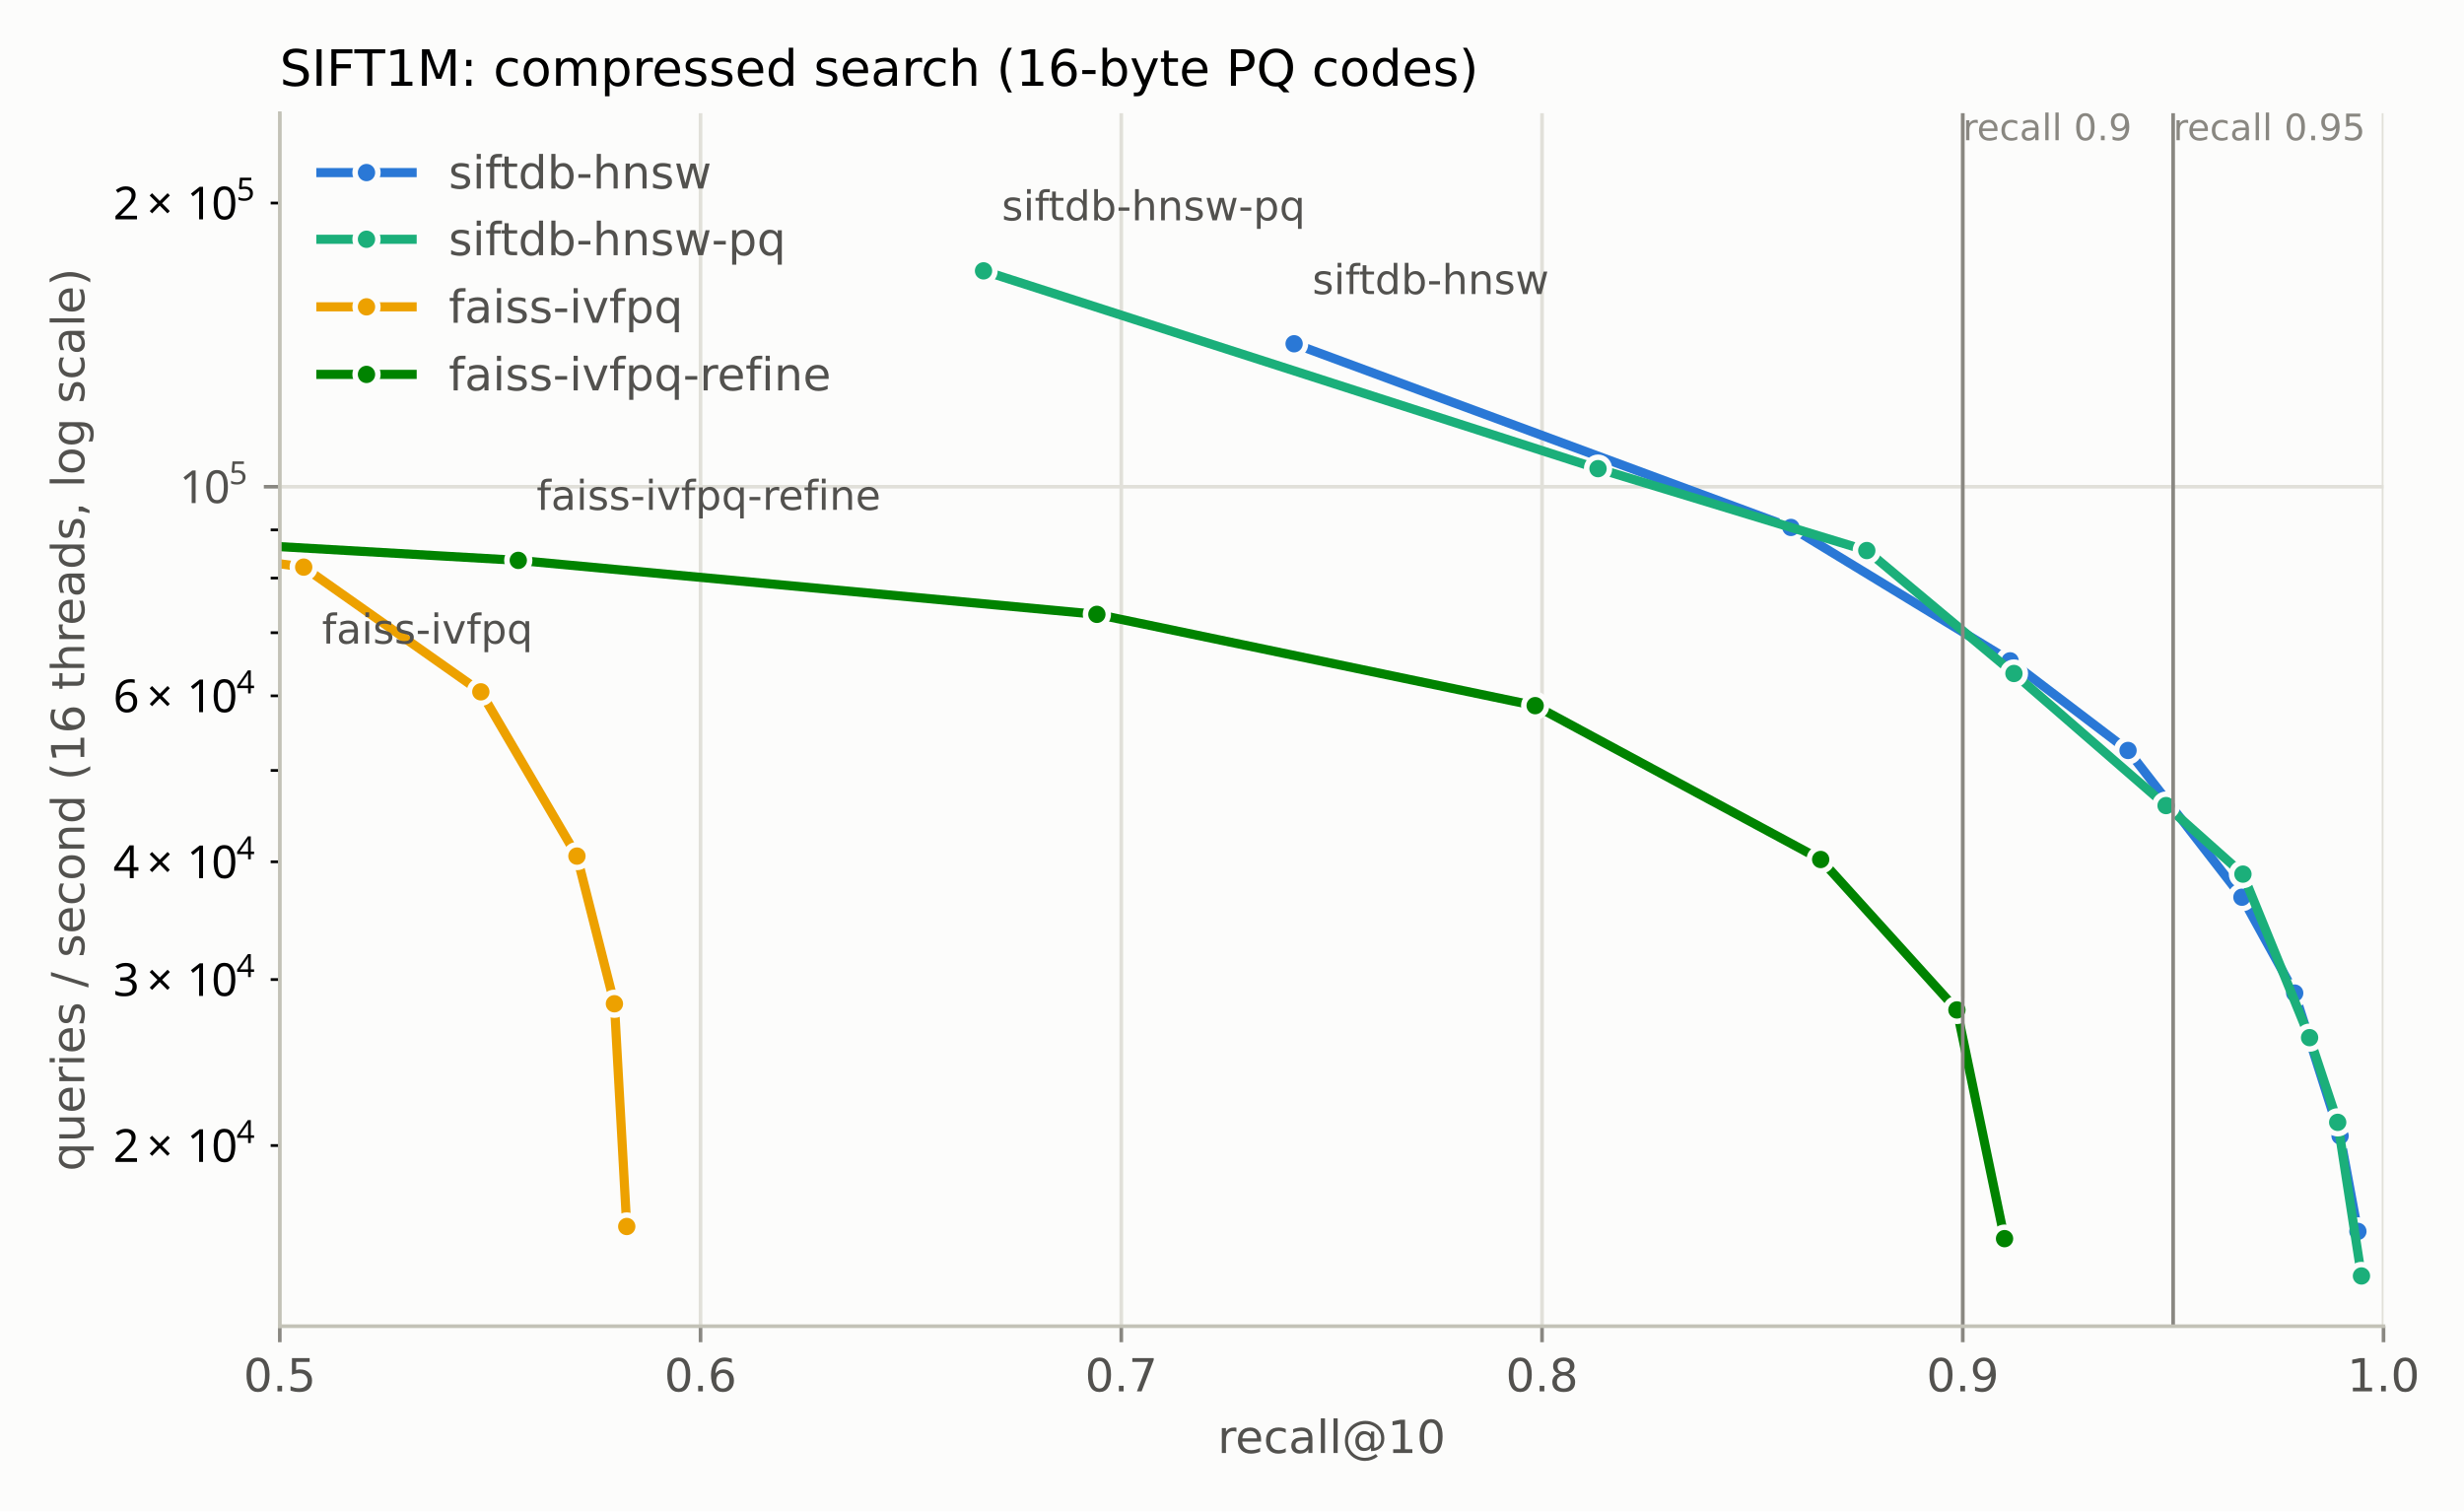
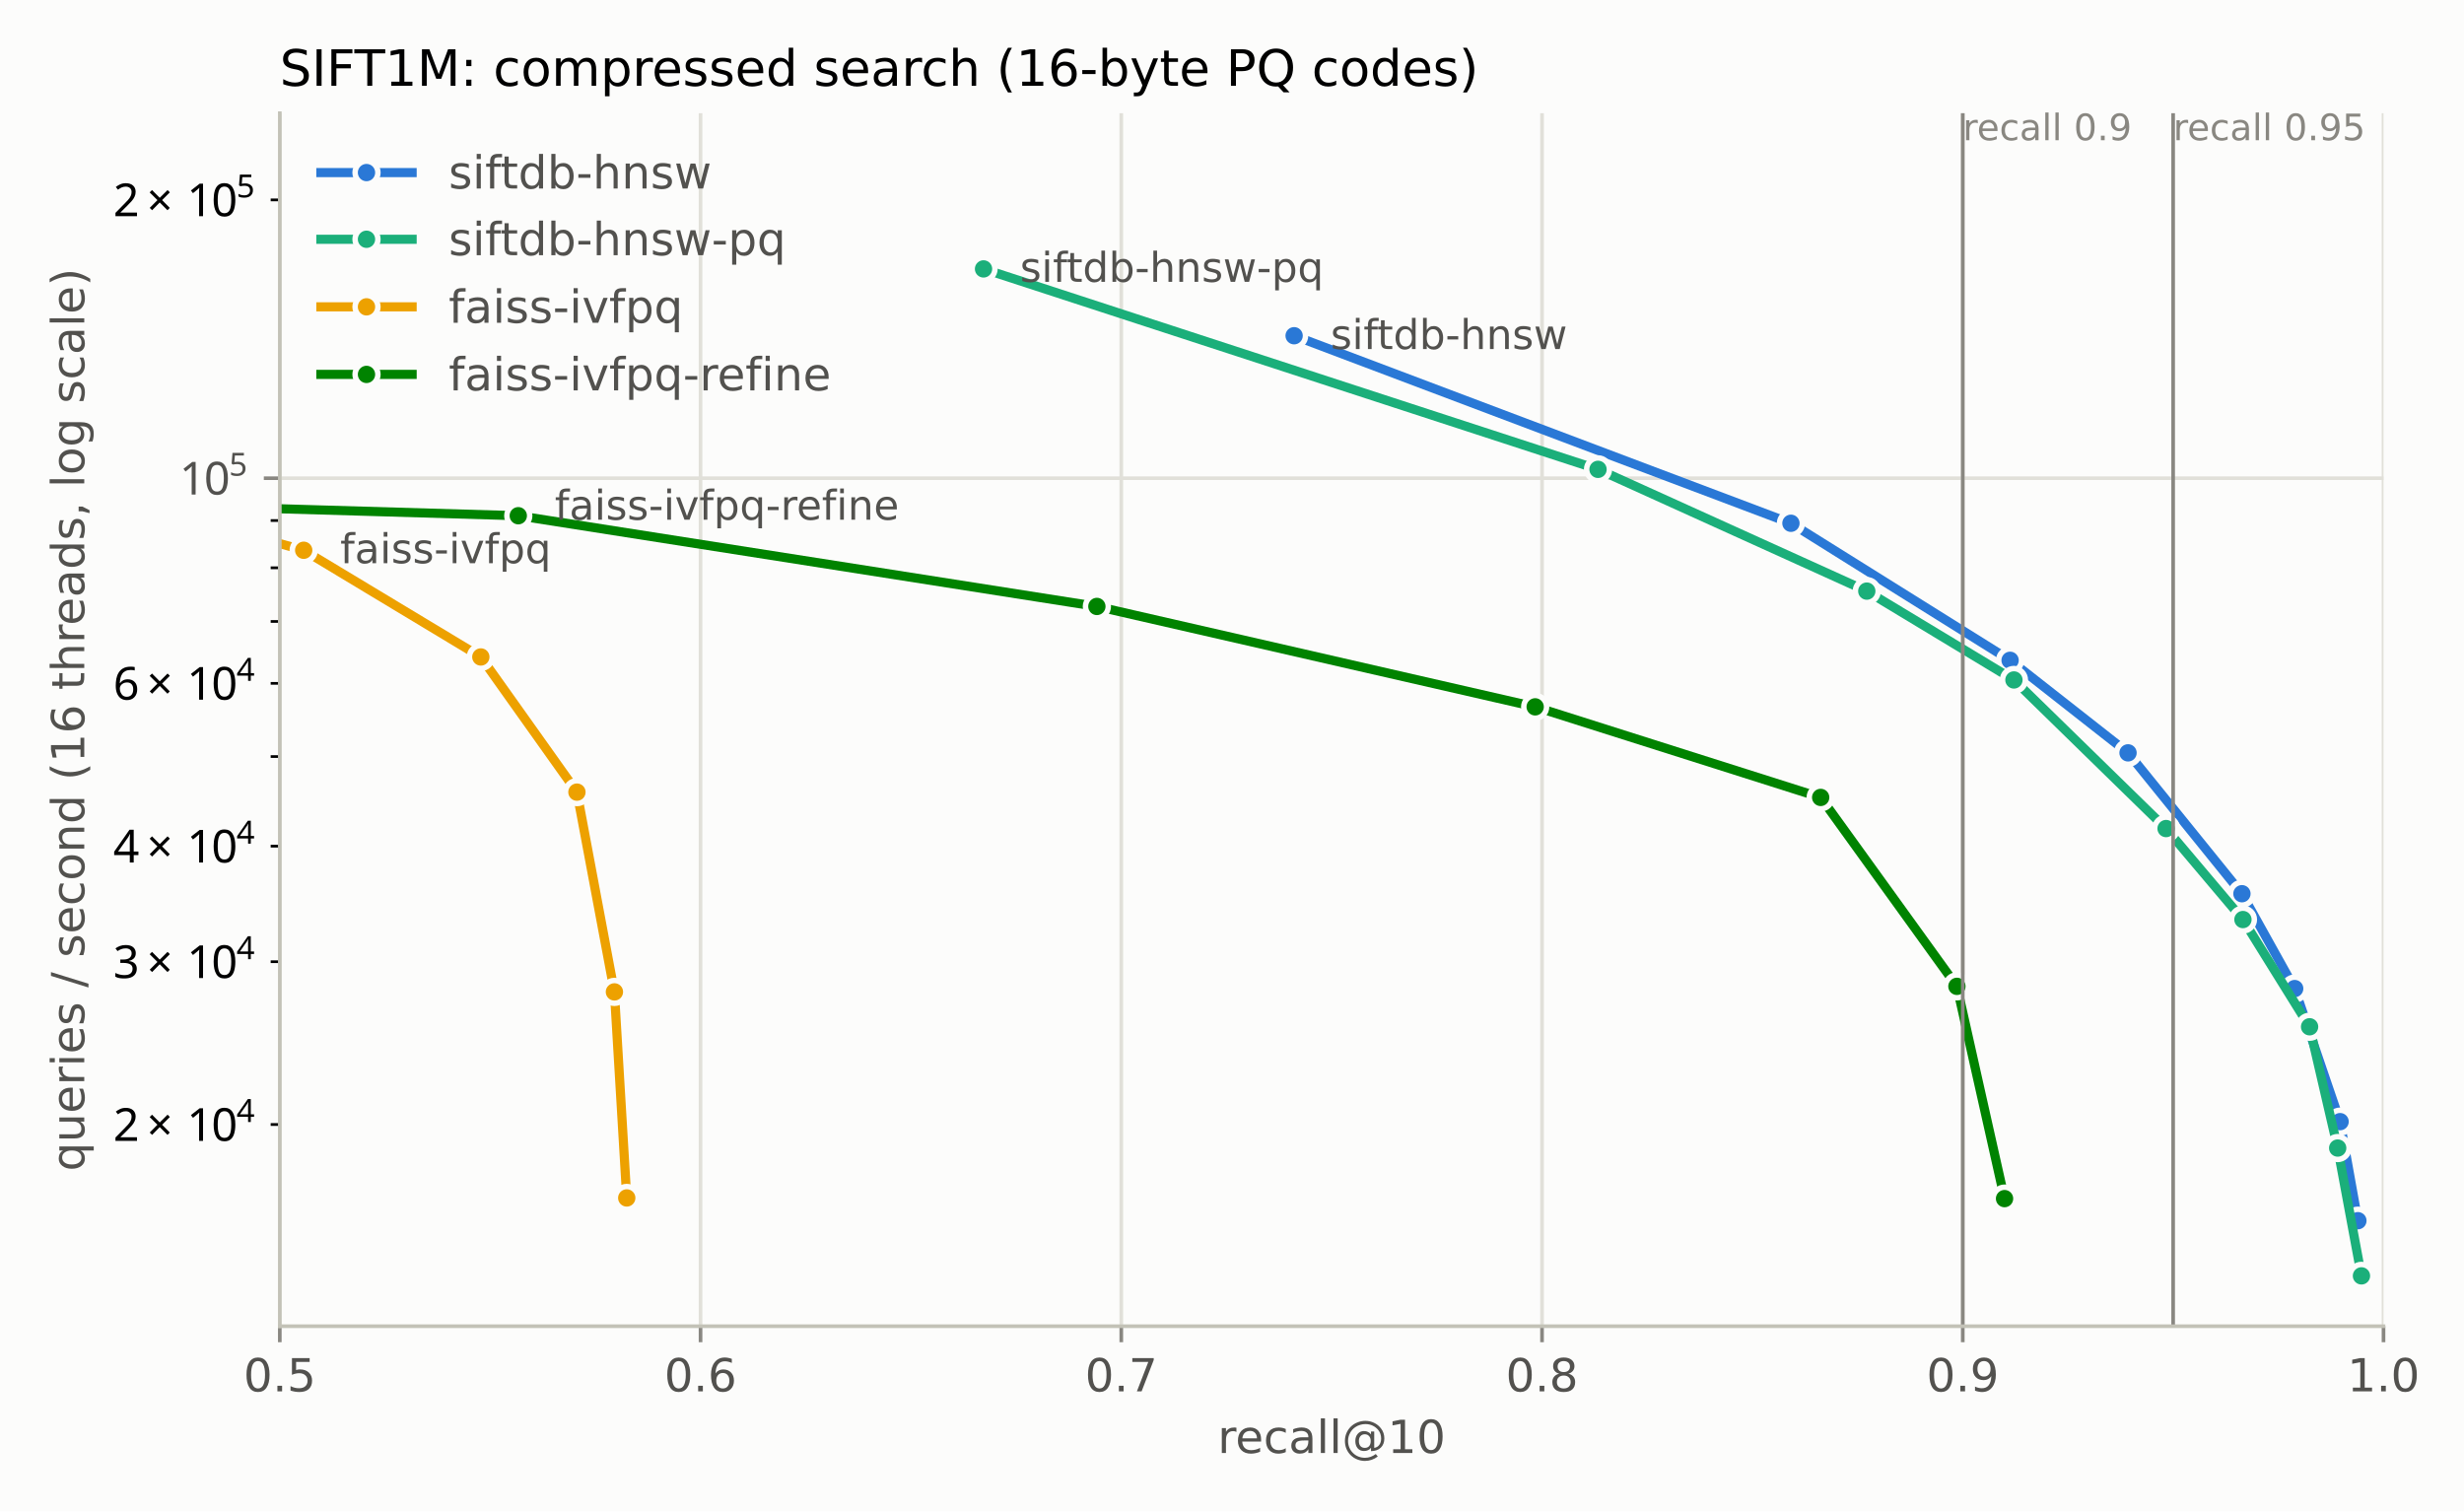
<svg xmlns="http://www.w3.org/2000/svg" xmlns:xlink="http://www.w3.org/1999/xlink" width="540pt" height="331.2pt" viewBox="0 0 540 331.2" version="1.1">
  <defs>
    <style type="text/css">*{stroke-linejoin: round; stroke-linecap: butt}</style>
  </defs>
  <g id="figure_1">
    <g id="patch_1">
      <path d="M 0 331.2  L 540 331.2  L 540 0  L 0 0  z " style="fill: #fcfcfb" />
    </g>
    <g id="axes_1">
      <g id="patch_2">
        <path d="M 61.32 290.63  L 522.36 290.63  L 522.36 24.808  L 61.32 24.808  z " style="fill: #fcfcfb" />
      </g>
      <g id="matplotlib.axis_1">
        <g id="xtick_1">
          <g id="line2d_1">
            <path d="M 61.32 290.63  L 61.32 24.808  " clip-path="url(#pceffd3f700)" style="fill: none; stroke: #e1e0d9; stroke-width: 0.8; stroke-linecap: square" />
          </g>
          <g id="line2d_2">
            <defs>
              <path id="m669d03143e" d="M 0 0  L 0 3.5  " style="stroke: #898781; stroke-width: 0.8" />
            </defs>
            <g>
              <use xlink:href="#m669d03143e" x="61.32" y="290.63" style="fill: #898781; stroke: #898781; stroke-width: 0.8" />
            </g>
          </g>
          <g id="text_1">
            <text style="font-size: 10px; font-family: 'Segoe UI', 'DejaVu Sans', 'Bitstream Vera Sans', 'Computer Modern Sans Serif', 'Lucida Grande', 'Verdana', 'Geneva', 'Lucid', 'Arial', 'Helvetica', 'Avant Garde', sans-serif; text-anchor: middle; fill: #52514e" x="61.32" y="304.911" transform="rotate(-0 61.32027 304.9107)">0.5</text>
          </g>
        </g>
        <g id="xtick_2">
          <g id="line2d_3">
            <path d="M 153.528 290.63  L 153.528 24.808  " clip-path="url(#pceffd3f700)" style="fill: none; stroke: #e1e0d9; stroke-width: 0.8; stroke-linecap: square" />
          </g>
          <g id="line2d_4">
            <g>
              <use xlink:href="#m669d03143e" x="153.528" y="290.63" style="fill: #898781; stroke: #898781; stroke-width: 0.8" />
            </g>
          </g>
          <g id="text_2">
            <text style="font-size: 10px; font-family: 'Segoe UI', 'DejaVu Sans', 'Bitstream Vera Sans', 'Computer Modern Sans Serif', 'Lucida Grande', 'Verdana', 'Geneva', 'Lucid', 'Arial', 'Helvetica', 'Avant Garde', sans-serif; text-anchor: middle; fill: #52514e" x="153.528" y="304.911" transform="rotate(-0 153.5282 304.9107)">0.6</text>
          </g>
        </g>
        <g id="xtick_3">
          <g id="line2d_5">
            <path d="M 245.736 290.63  L 245.736 24.808  " clip-path="url(#pceffd3f700)" style="fill: none; stroke: #e1e0d9; stroke-width: 0.8; stroke-linecap: square" />
          </g>
          <g id="line2d_6">
            <g>
              <use xlink:href="#m669d03143e" x="245.736" y="290.63" style="fill: #898781; stroke: #898781; stroke-width: 0.8" />
            </g>
          </g>
          <g id="text_3">
            <text style="font-size: 10px; font-family: 'Segoe UI', 'DejaVu Sans', 'Bitstream Vera Sans', 'Computer Modern Sans Serif', 'Lucida Grande', 'Verdana', 'Geneva', 'Lucid', 'Arial', 'Helvetica', 'Avant Garde', sans-serif; text-anchor: middle; fill: #52514e" x="245.736" y="304.911" transform="rotate(-0 245.7362 304.9107)">0.7</text>
          </g>
        </g>
        <g id="xtick_4">
          <g id="line2d_7">
            <path d="M 337.944 290.63  L 337.944 24.808  " clip-path="url(#pceffd3f700)" style="fill: none; stroke: #e1e0d9; stroke-width: 0.8; stroke-linecap: square" />
          </g>
          <g id="line2d_8">
            <g>
              <use xlink:href="#m669d03143e" x="337.944" y="290.63" style="fill: #898781; stroke: #898781; stroke-width: 0.8" />
            </g>
          </g>
          <g id="text_4">
            <text style="font-size: 10px; font-family: 'Segoe UI', 'DejaVu Sans', 'Bitstream Vera Sans', 'Computer Modern Sans Serif', 'Lucida Grande', 'Verdana', 'Geneva', 'Lucid', 'Arial', 'Helvetica', 'Avant Garde', sans-serif; text-anchor: middle; fill: #52514e" x="337.944" y="304.911" transform="rotate(-0 337.9441 304.9107)">0.8</text>
          </g>
        </g>
        <g id="xtick_5">
          <g id="line2d_9">
            <path d="M 430.152 290.63  L 430.152 24.808  " clip-path="url(#pceffd3f700)" style="fill: none; stroke: #e1e0d9; stroke-width: 0.8; stroke-linecap: square" />
          </g>
          <g id="line2d_10">
            <g>
              <use xlink:href="#m669d03143e" x="430.152" y="290.63" style="fill: #898781; stroke: #898781; stroke-width: 0.8" />
            </g>
          </g>
          <g id="text_5">
            <text style="font-size: 10px; font-family: 'Segoe UI', 'DejaVu Sans', 'Bitstream Vera Sans', 'Computer Modern Sans Serif', 'Lucida Grande', 'Verdana', 'Geneva', 'Lucid', 'Arial', 'Helvetica', 'Avant Garde', sans-serif; text-anchor: middle; fill: #52514e" x="430.152" y="304.911" transform="rotate(-0 430.1521 304.9107)">0.9</text>
          </g>
        </g>
        <g id="xtick_6">
          <g id="line2d_11">
            <path d="M 522.36 290.63  L 522.36 24.808  " clip-path="url(#pceffd3f700)" style="fill: none; stroke: #e1e0d9; stroke-width: 0.8; stroke-linecap: square" />
          </g>
          <g id="line2d_12">
            <g>
              <use xlink:href="#m669d03143e" x="522.36" y="290.63" style="fill: #898781; stroke: #898781; stroke-width: 0.8" />
            </g>
          </g>
          <g id="text_6">
            <text style="font-size: 10px; font-family: 'Segoe UI', 'DejaVu Sans', 'Bitstream Vera Sans', 'Computer Modern Sans Serif', 'Lucida Grande', 'Verdana', 'Geneva', 'Lucid', 'Arial', 'Helvetica', 'Avant Garde', sans-serif; text-anchor: middle; fill: #52514e" x="522.36" y="304.911" transform="rotate(-0 522.36 304.9107)">1.0</text>
          </g>
        </g>
        <g id="text_7">
          <text style="font-size: 10px; font-family: 'Segoe UI', 'DejaVu Sans', 'Bitstream Vera Sans', 'Computer Modern Sans Serif', 'Lucida Grande', 'Verdana', 'Geneva', 'Lucid', 'Arial', 'Helvetica', 'Avant Garde', sans-serif; text-anchor: middle; fill: #52514e" x="291.84" y="318.418" transform="rotate(-0 291.8401 318.4184)">recall@10</text>
        </g>
      </g>
      <g id="matplotlib.axis_2">
        <g id="ytick_1">
          <g id="line2d_13">
-             <path d="M 61.32 106.668  L 522.36 106.668  " clip-path="url(#pceffd3f700)" style="fill: none; stroke: #e1e0d9; stroke-width: 0.8; stroke-linecap: square" />
+             <path d="M 61.32 104.799  L 522.36 104.799  " clip-path="url(#pceffd3f700)" style="fill: none; stroke: #e1e0d9; stroke-width: 0.8; stroke-linecap: square" />
          </g>
          <g id="line2d_14">
            <defs>
              <path id="mc027bce82f" d="M 0 0  L -3.5 0  " style="stroke: #898781; stroke-width: 0.8" />
            </defs>
            <g>
-               <use xlink:href="#mc027bce82f" x="61.32" y="106.668" style="fill: #898781; stroke: #898781; stroke-width: 0.8" />
+               <use xlink:href="#mc027bce82f" x="61.32" y="104.799" style="fill: #898781; stroke: #898781; stroke-width: 0.8" />
            </g>
          </g>
          <g id="text_8">
-             <g style="fill: #52514e" transform="translate(39.32027 111.2177)">
+             <g style="fill: #52514e" transform="translate(39.32027 109.3487)">
              <text>
                <tspan x="0" y="-0.97" style="font-size: 10px; font-family: 'Segoe UI'; fill: #52514e">1</tspan>
                <tspan x="5.391" y="-0.97" style="font-size: 10px; font-family: 'Segoe UI'; fill: #52514e">0</tspan>
                <tspan x="10.877" y="-5.1" style="font-size: 7px; font-family: 'Segoe UI'; fill: #52514e">5</tspan>
              </text>
            </g>
          </g>
        </g>
        <g id="ytick_2">
          <g id="line2d_15">
            <defs>
              <path id="mbd341796da" d="M 0 0  L -2 0  " style="stroke: #000000; stroke-width: 0.6" />
            </defs>
            <g>
-               <use xlink:href="#mbd341796da" x="61.32" y="251.036" style="stroke: #000000; stroke-width: 0.6" />
+               <use xlink:href="#mbd341796da" x="61.32" y="246.43" style="stroke: #000000; stroke-width: 0.6" />
            </g>
          </g>
          <g id="text_9">
-             <g transform="translate(24.82027 255.5855)">
+             <g transform="translate(24.82027 250.98)">
              <text>
                <tspan x="0" y="-0.97" style="font-size: 10px; font-family: 'Segoe UI'">2</tspan>
                <tspan x="7.339" y="-0.97" style="font-size: 10px; font-family: 'Segoe UI'">×</tspan>
                <tspan x="16.128" y="-0.97" style="font-size: 10px; font-family: 'Segoe UI'">1</tspan>
                <tspan x="21.519" y="-0.97" style="font-size: 10px; font-family: 'Segoe UI'">0</tspan>
                <tspan x="27.005" y="-5.1" style="font-size: 7px; font-family: 'Segoe UI'">4</tspan>
              </text>
            </g>
          </g>
        </g>
        <g id="ytick_3">
          <g id="line2d_16">
            <g>
-               <use xlink:href="#mbd341796da" x="61.32" y="214.665" style="stroke: #000000; stroke-width: 0.6" />
+               <use xlink:href="#mbd341796da" x="61.32" y="210.749" style="stroke: #000000; stroke-width: 0.6" />
            </g>
          </g>
          <g id="text_10">
-             <g transform="translate(24.82027 219.215)">
+             <g transform="translate(24.82027 215.2989)">
              <text>
                <tspan x="0" y="-0.97" style="font-size: 10px; font-family: 'Segoe UI'">3</tspan>
                <tspan x="7.339" y="-0.97" style="font-size: 10px; font-family: 'Segoe UI'">×</tspan>
                <tspan x="16.128" y="-0.97" style="font-size: 10px; font-family: 'Segoe UI'">1</tspan>
                <tspan x="21.519" y="-0.97" style="font-size: 10px; font-family: 'Segoe UI'">0</tspan>
                <tspan x="27.005" y="-5.1" style="font-size: 7px; font-family: 'Segoe UI'">4</tspan>
              </text>
            </g>
          </g>
        </g>
        <g id="ytick_4">
          <g id="line2d_17">
            <g>
-               <use xlink:href="#mbd341796da" x="61.32" y="188.86" style="stroke: #000000; stroke-width: 0.6" />
+               <use xlink:href="#mbd341796da" x="61.32" y="185.433" style="stroke: #000000; stroke-width: 0.6" />
            </g>
          </g>
          <g id="text_11">
-             <g transform="translate(24.82027 193.4097)">
+             <g transform="translate(24.82027 189.9828)">
              <text>
                <tspan x="0" y="-0.97" style="font-size: 10px; font-family: 'Segoe UI'">4</tspan>
                <tspan x="7.339" y="-0.97" style="font-size: 10px; font-family: 'Segoe UI'">×</tspan>
                <tspan x="16.128" y="-0.97" style="font-size: 10px; font-family: 'Segoe UI'">1</tspan>
                <tspan x="21.519" y="-0.97" style="font-size: 10px; font-family: 'Segoe UI'">0</tspan>
                <tspan x="27.005" y="-5.1" style="font-size: 7px; font-family: 'Segoe UI'">4</tspan>
              </text>
            </g>
          </g>
        </g>
        <g id="ytick_5">
          <g id="line2d_18">
            <g>
-               <use xlink:href="#mbd341796da" x="61.32" y="168.844" style="stroke: #000000; stroke-width: 0.6" />
+               <use xlink:href="#mbd341796da" x="61.32" y="165.796" style="stroke: #000000; stroke-width: 0.6" />
            </g>
          </g>
        </g>
        <g id="ytick_6">
          <g id="line2d_19">
            <g>
-               <use xlink:href="#mbd341796da" x="61.32" y="152.489" style="stroke: #000000; stroke-width: 0.6" />
+               <use xlink:href="#mbd341796da" x="61.32" y="149.752" style="stroke: #000000; stroke-width: 0.6" />
            </g>
          </g>
          <g id="text_12">
-             <g transform="translate(24.82027 157.0392)">
+             <g transform="translate(24.82027 154.3016)">
              <text>
                <tspan x="0" y="-0.97" style="font-size: 10px; font-family: 'Segoe UI'">6</tspan>
                <tspan x="7.339" y="-0.97" style="font-size: 10px; font-family: 'Segoe UI'">×</tspan>
                <tspan x="16.128" y="-0.97" style="font-size: 10px; font-family: 'Segoe UI'">1</tspan>
                <tspan x="21.519" y="-0.97" style="font-size: 10px; font-family: 'Segoe UI'">0</tspan>
                <tspan x="27.005" y="-5.1" style="font-size: 7px; font-family: 'Segoe UI'">4</tspan>
              </text>
            </g>
          </g>
        </g>
        <g id="ytick_7">
          <g id="line2d_20">
            <g>
-               <use xlink:href="#mbd341796da" x="61.32" y="138.662" style="stroke: #000000; stroke-width: 0.6" />
+               <use xlink:href="#mbd341796da" x="61.32" y="136.186" style="stroke: #000000; stroke-width: 0.6" />
            </g>
          </g>
        </g>
        <g id="ytick_8">
          <g id="line2d_21">
            <g>
-               <use xlink:href="#mbd341796da" x="61.32" y="126.684" style="stroke: #000000; stroke-width: 0.6" />
+               <use xlink:href="#mbd341796da" x="61.32" y="124.435" style="stroke: #000000; stroke-width: 0.6" />
            </g>
          </g>
        </g>
        <g id="ytick_9">
          <g id="line2d_22">
            <g>
-               <use xlink:href="#mbd341796da" x="61.32" y="116.119" style="stroke: #000000; stroke-width: 0.6" />
+               <use xlink:href="#mbd341796da" x="61.32" y="114.071" style="stroke: #000000; stroke-width: 0.6" />
            </g>
          </g>
        </g>
        <g id="ytick_10">
          <g id="line2d_23">
            <g>
-               <use xlink:href="#mbd341796da" x="61.32" y="44.492" style="stroke: #000000; stroke-width: 0.6" />
+               <use xlink:href="#mbd341796da" x="61.32" y="43.801" style="stroke: #000000; stroke-width: 0.6" />
            </g>
          </g>
          <g id="text_13">
-             <g transform="translate(24.82027 49.04186)">
+             <g transform="translate(24.82027 48.35146)">
              <text>
                <tspan x="0" y="-0.97" style="font-size: 10px; font-family: 'Segoe UI'">2</tspan>
                <tspan x="7.339" y="-0.97" style="font-size: 10px; font-family: 'Segoe UI'">×</tspan>
                <tspan x="16.128" y="-0.97" style="font-size: 10px; font-family: 'Segoe UI'">1</tspan>
                <tspan x="21.519" y="-0.97" style="font-size: 10px; font-family: 'Segoe UI'">0</tspan>
                <tspan x="27.005" y="-5.1" style="font-size: 7px; font-family: 'Segoe UI'">5</tspan>
              </text>
            </g>
          </g>
        </g>
        <g id="text_14">
          <text style="font-size: 10px; font-family: 'Segoe UI', 'DejaVu Sans', 'Bitstream Vera Sans', 'Computer Modern Sans Serif', 'Lucida Grande', 'Verdana', 'Geneva', 'Lucid', 'Arial', 'Helvetica', 'Avant Garde', sans-serif; text-anchor: middle; fill: #52514e" x="18.467" y="157.719" transform="rotate(-90 18.46715 157.7194)">queries / second (16 threads, log scale)</text>
        </g>
      </g>
      <g id="line2d_24">
-         <path d="M 283.615 75.333  L 392.494 115.585  L 440.525 144.819  L 466.371 164.459  L 491.332 196.622  L 502.895 217.626  L 512.844 248.92  L 516.745 269.849  " clip-path="url(#pceffd3f700)" style="fill: none; stroke: #2a78d6; stroke-width: 2; stroke-linecap: square" />
+         <path d="M 283.615 73.574  L 392.494 114.67  L 440.525 144.701  L 466.371 164.983  L 491.332 195.851  L 502.895 216.638  L 512.844 245.801  L 516.745 267.509  " clip-path="url(#pceffd3f700)" style="fill: none; stroke: #2a78d6; stroke-width: 2; stroke-linecap: square" />
        <defs>
          <path id="md389fbe863" d="M 0 2.5  C 0.663 2.5 1.299 2.237 1.768 1.768  C 2.237 1.299 2.5 0.663 2.5 0  C 2.5 -0.663 2.237 -1.299 1.768 -1.768  C 1.299 -2.237 0.663 -2.5 0 -2.5  C -0.663 -2.5 -1.299 -2.237 -1.768 -1.768  C -2.237 -1.299 -2.5 -0.663 -2.5 0  C -2.5 0.663 -2.237 1.299 -1.768 1.768  C -1.299 2.237 -0.663 2.5 0 2.5  z " style="stroke: #fcfcfb; stroke-width: 1.2" />
        </defs>
        <g clip-path="url(#pceffd3f700)">
-           <use xlink:href="#md389fbe863" x="283.615" y="75.333" style="fill: #2a78d6; stroke: #fcfcfb; stroke-width: 1.2" />
-           <use xlink:href="#md389fbe863" x="392.494" y="115.585" style="fill: #2a78d6; stroke: #fcfcfb; stroke-width: 1.2" />
-           <use xlink:href="#md389fbe863" x="440.525" y="144.819" style="fill: #2a78d6; stroke: #fcfcfb; stroke-width: 1.2" />
-           <use xlink:href="#md389fbe863" x="466.371" y="164.459" style="fill: #2a78d6; stroke: #fcfcfb; stroke-width: 1.2" />
-           <use xlink:href="#md389fbe863" x="491.332" y="196.622" style="fill: #2a78d6; stroke: #fcfcfb; stroke-width: 1.2" />
-           <use xlink:href="#md389fbe863" x="502.895" y="217.626" style="fill: #2a78d6; stroke: #fcfcfb; stroke-width: 1.2" />
-           <use xlink:href="#md389fbe863" x="512.844" y="248.92" style="fill: #2a78d6; stroke: #fcfcfb; stroke-width: 1.2" />
-           <use xlink:href="#md389fbe863" x="516.745" y="269.849" style="fill: #2a78d6; stroke: #fcfcfb; stroke-width: 1.2" />
+           <use xlink:href="#md389fbe863" x="283.615" y="73.574" style="fill: #2a78d6; stroke: #fcfcfb; stroke-width: 1.2" />
+           <use xlink:href="#md389fbe863" x="392.494" y="114.67" style="fill: #2a78d6; stroke: #fcfcfb; stroke-width: 1.2" />
+           <use xlink:href="#md389fbe863" x="440.525" y="144.701" style="fill: #2a78d6; stroke: #fcfcfb; stroke-width: 1.2" />
+           <use xlink:href="#md389fbe863" x="466.371" y="164.983" style="fill: #2a78d6; stroke: #fcfcfb; stroke-width: 1.2" />
+           <use xlink:href="#md389fbe863" x="491.332" y="195.851" style="fill: #2a78d6; stroke: #fcfcfb; stroke-width: 1.2" />
+           <use xlink:href="#md389fbe863" x="502.895" y="216.638" style="fill: #2a78d6; stroke: #fcfcfb; stroke-width: 1.2" />
+           <use xlink:href="#md389fbe863" x="512.844" y="245.801" style="fill: #2a78d6; stroke: #fcfcfb; stroke-width: 1.2" />
+           <use xlink:href="#md389fbe863" x="516.745" y="267.509" style="fill: #2a78d6; stroke: #fcfcfb; stroke-width: 1.2" />
        </g>
      </g>
      <g id="line2d_25">
-         <path d="M 215.547 59.356  L 350.217 102.7  L 409.119 120.648  L 441.365 147.591  L 474.707 176.537  L 491.553 191.556  L 506.159 227.391  L 512.319 245.953  L 517.528 279.617  " clip-path="url(#pceffd3f700)" style="fill: none; stroke: #1baf7a; stroke-width: 2; stroke-linecap: square" />
+         <path d="M 215.547 58.93  L 350.217 102.855  L 409.119 129.538  L 441.365 149.008  L 474.707 181.572  L 491.553 201.514  L 506.159 225.01  L 512.319 251.587  L 517.528 279.597  " clip-path="url(#pceffd3f700)" style="fill: none; stroke: #1baf7a; stroke-width: 2; stroke-linecap: square" />
        <defs>
          <path id="mcf16c47125" d="M 0 2.5  C 0.663 2.5 1.299 2.237 1.768 1.768  C 2.237 1.299 2.5 0.663 2.5 0  C 2.5 -0.663 2.237 -1.299 1.768 -1.768  C 1.299 -2.237 0.663 -2.5 0 -2.5  C -0.663 -2.5 -1.299 -2.237 -1.768 -1.768  C -2.237 -1.299 -2.5 -0.663 -2.5 0  C -2.5 0.663 -2.237 1.299 -1.768 1.768  C -1.299 2.237 -0.663 2.5 0 2.5  z " style="stroke: #fcfcfb; stroke-width: 1.2" />
        </defs>
        <g clip-path="url(#pceffd3f700)">
-           <use xlink:href="#mcf16c47125" x="215.547" y="59.356" style="fill: #1baf7a; stroke: #fcfcfb; stroke-width: 1.2" />
-           <use xlink:href="#mcf16c47125" x="350.217" y="102.7" style="fill: #1baf7a; stroke: #fcfcfb; stroke-width: 1.2" />
-           <use xlink:href="#mcf16c47125" x="409.119" y="120.648" style="fill: #1baf7a; stroke: #fcfcfb; stroke-width: 1.2" />
-           <use xlink:href="#mcf16c47125" x="441.365" y="147.591" style="fill: #1baf7a; stroke: #fcfcfb; stroke-width: 1.2" />
-           <use xlink:href="#mcf16c47125" x="474.707" y="176.537" style="fill: #1baf7a; stroke: #fcfcfb; stroke-width: 1.2" />
-           <use xlink:href="#mcf16c47125" x="491.553" y="191.556" style="fill: #1baf7a; stroke: #fcfcfb; stroke-width: 1.2" />
-           <use xlink:href="#mcf16c47125" x="506.159" y="227.391" style="fill: #1baf7a; stroke: #fcfcfb; stroke-width: 1.2" />
-           <use xlink:href="#mcf16c47125" x="512.319" y="245.953" style="fill: #1baf7a; stroke: #fcfcfb; stroke-width: 1.2" />
-           <use xlink:href="#mcf16c47125" x="517.528" y="279.617" style="fill: #1baf7a; stroke: #fcfcfb; stroke-width: 1.2" />
+           <use xlink:href="#mcf16c47125" x="215.547" y="58.93" style="fill: #1baf7a; stroke: #fcfcfb; stroke-width: 1.2" />
+           <use xlink:href="#mcf16c47125" x="350.217" y="102.855" style="fill: #1baf7a; stroke: #fcfcfb; stroke-width: 1.2" />
+           <use xlink:href="#mcf16c47125" x="409.119" y="129.538" style="fill: #1baf7a; stroke: #fcfcfb; stroke-width: 1.2" />
+           <use xlink:href="#mcf16c47125" x="441.365" y="149.008" style="fill: #1baf7a; stroke: #fcfcfb; stroke-width: 1.2" />
+           <use xlink:href="#mcf16c47125" x="474.707" y="181.572" style="fill: #1baf7a; stroke: #fcfcfb; stroke-width: 1.2" />
+           <use xlink:href="#mcf16c47125" x="491.553" y="201.514" style="fill: #1baf7a; stroke: #fcfcfb; stroke-width: 1.2" />
+           <use xlink:href="#mcf16c47125" x="506.159" y="225.01" style="fill: #1baf7a; stroke: #fcfcfb; stroke-width: 1.2" />
+           <use xlink:href="#mcf16c47125" x="512.319" y="251.587" style="fill: #1baf7a; stroke: #fcfcfb; stroke-width: 1.2" />
+           <use xlink:href="#mcf16c47125" x="517.528" y="279.597" style="fill: #1baf7a; stroke: #fcfcfb; stroke-width: 1.2" />
        </g>
      </g>
      <g id="line2d_26">
-         <path d="M -1 114.821  L 3.377 115.476  L 66.558 124.28  L 105.377 151.61  L 126.438 187.604  L 134.653 219.967  L 137.355 268.778  " clip-path="url(#pceffd3f700)" style="fill: none; stroke: #eda100; stroke-width: 2; stroke-linecap: square" />
+         <path d="M -1 102.762  L 3.377 102.969  L 66.558 120.586  L 105.377 143.969  L 126.438 173.589  L 134.653 217.366  L 137.355 262.521  " clip-path="url(#pceffd3f700)" style="fill: none; stroke: #eda100; stroke-width: 2; stroke-linecap: square" />
        <defs>
          <path id="m3e76f2ad2d" d="M 0 2.5  C 0.663 2.5 1.299 2.237 1.768 1.768  C 2.237 1.299 2.5 0.663 2.5 0  C 2.5 -0.663 2.237 -1.299 1.768 -1.768  C 1.299 -2.237 0.663 -2.5 0 -2.5  C -0.663 -2.5 -1.299 -2.237 -1.768 -1.768  C -2.237 -1.299 -2.5 -0.663 -2.5 0  C -2.5 0.663 -2.237 1.299 -1.768 1.768  C -1.299 2.237 -0.663 2.5 0 2.5  z " style="stroke: #fcfcfb; stroke-width: 1.2" />
        </defs>
        <g clip-path="url(#pceffd3f700)">
-           <use xlink:href="#m3e76f2ad2d" x="-1" y="114.821" style="fill: #eda100; stroke: #fcfcfb; stroke-width: 1.2" />
-           <use xlink:href="#m3e76f2ad2d" x="3.377" y="115.476" style="fill: #eda100; stroke: #fcfcfb; stroke-width: 1.2" />
-           <use xlink:href="#m3e76f2ad2d" x="66.558" y="124.28" style="fill: #eda100; stroke: #fcfcfb; stroke-width: 1.2" />
-           <use xlink:href="#m3e76f2ad2d" x="105.377" y="151.61" style="fill: #eda100; stroke: #fcfcfb; stroke-width: 1.2" />
-           <use xlink:href="#m3e76f2ad2d" x="126.438" y="187.604" style="fill: #eda100; stroke: #fcfcfb; stroke-width: 1.2" />
-           <use xlink:href="#m3e76f2ad2d" x="134.653" y="219.967" style="fill: #eda100; stroke: #fcfcfb; stroke-width: 1.2" />
-           <use xlink:href="#m3e76f2ad2d" x="137.355" y="268.778" style="fill: #eda100; stroke: #fcfcfb; stroke-width: 1.2" />
+           <use xlink:href="#m3e76f2ad2d" x="-1" y="102.762" style="fill: #eda100; stroke: #fcfcfb; stroke-width: 1.2" />
+           <use xlink:href="#m3e76f2ad2d" x="3.377" y="102.969" style="fill: #eda100; stroke: #fcfcfb; stroke-width: 1.2" />
+           <use xlink:href="#m3e76f2ad2d" x="66.558" y="120.586" style="fill: #eda100; stroke: #fcfcfb; stroke-width: 1.2" />
+           <use xlink:href="#m3e76f2ad2d" x="105.377" y="143.969" style="fill: #eda100; stroke: #fcfcfb; stroke-width: 1.2" />
+           <use xlink:href="#m3e76f2ad2d" x="126.438" y="173.589" style="fill: #eda100; stroke: #fcfcfb; stroke-width: 1.2" />
+           <use xlink:href="#m3e76f2ad2d" x="134.653" y="217.366" style="fill: #eda100; stroke: #fcfcfb; stroke-width: 1.2" />
+           <use xlink:href="#m3e76f2ad2d" x="137.355" y="262.521" style="fill: #eda100; stroke: #fcfcfb; stroke-width: 1.2" />
        </g>
      </g>
      <g id="line2d_27">
-         <path d="M -1 116.206  L 113.584 122.803  L 240.388 134.632  L 336.441 154.638  L 399.013 188.353  L 428.87 221.32  L 439.308 271.441  " clip-path="url(#pceffd3f700)" style="fill: none; stroke: #008300; stroke-width: 2; stroke-linecap: square" />
+         <path d="M -1 109.674  L 113.584 113.017  L 240.388 132.898  L 336.441 154.9  L 399.013 174.75  L 428.87 216.151  L 439.308 262.667  " clip-path="url(#pceffd3f700)" style="fill: none; stroke: #008300; stroke-width: 2; stroke-linecap: square" />
        <defs>
          <path id="ma76c986357" d="M 0 2.5  C 0.663 2.5 1.299 2.237 1.768 1.768  C 2.237 1.299 2.5 0.663 2.5 0  C 2.5 -0.663 2.237 -1.299 1.768 -1.768  C 1.299 -2.237 0.663 -2.5 0 -2.5  C -0.663 -2.5 -1.299 -2.237 -1.768 -1.768  C -2.237 -1.299 -2.5 -0.663 -2.5 0  C -2.5 0.663 -2.237 1.299 -1.768 1.768  C -1.299 2.237 -0.663 2.5 0 2.5  z " style="stroke: #fcfcfb; stroke-width: 1.2" />
        </defs>
        <g clip-path="url(#pceffd3f700)">
-           <use xlink:href="#ma76c986357" x="-1" y="116.206" style="fill: #008300; stroke: #fcfcfb; stroke-width: 1.2" />
-           <use xlink:href="#ma76c986357" x="113.584" y="122.803" style="fill: #008300; stroke: #fcfcfb; stroke-width: 1.2" />
-           <use xlink:href="#ma76c986357" x="240.388" y="134.632" style="fill: #008300; stroke: #fcfcfb; stroke-width: 1.2" />
-           <use xlink:href="#ma76c986357" x="336.441" y="154.638" style="fill: #008300; stroke: #fcfcfb; stroke-width: 1.2" />
-           <use xlink:href="#ma76c986357" x="399.013" y="188.353" style="fill: #008300; stroke: #fcfcfb; stroke-width: 1.2" />
-           <use xlink:href="#ma76c986357" x="428.87" y="221.32" style="fill: #008300; stroke: #fcfcfb; stroke-width: 1.2" />
-           <use xlink:href="#ma76c986357" x="439.308" y="271.441" style="fill: #008300; stroke: #fcfcfb; stroke-width: 1.2" />
+           <use xlink:href="#ma76c986357" x="-1" y="109.674" style="fill: #008300; stroke: #fcfcfb; stroke-width: 1.2" />
+           <use xlink:href="#ma76c986357" x="113.584" y="113.017" style="fill: #008300; stroke: #fcfcfb; stroke-width: 1.2" />
+           <use xlink:href="#ma76c986357" x="240.388" y="132.898" style="fill: #008300; stroke: #fcfcfb; stroke-width: 1.2" />
+           <use xlink:href="#ma76c986357" x="336.441" y="154.9" style="fill: #008300; stroke: #fcfcfb; stroke-width: 1.2" />
+           <use xlink:href="#ma76c986357" x="399.013" y="174.75" style="fill: #008300; stroke: #fcfcfb; stroke-width: 1.2" />
+           <use xlink:href="#ma76c986357" x="428.87" y="216.151" style="fill: #008300; stroke: #fcfcfb; stroke-width: 1.2" />
+           <use xlink:href="#ma76c986357" x="439.308" y="262.667" style="fill: #008300; stroke: #fcfcfb; stroke-width: 1.2" />
        </g>
      </g>
      <g id="line2d_28">
        <path d="M 430.152 290.63  L 430.152 24.808  " clip-path="url(#pceffd3f700)" style="fill: none; stroke: #898781; stroke-width: 0.8; stroke-linecap: square" />
      </g>
      <g id="line2d_29">
        <path d="M 476.256 290.63  L 476.256 24.808  " clip-path="url(#pceffd3f700)" style="fill: none; stroke: #898781; stroke-width: 0.8; stroke-linecap: square" />
      </g>
      <g id="patch_3">
        <path d="M 61.32 290.63  L 61.32 24.808  " style="fill: none; stroke: #c3c2b7; stroke-width: 0.8; stroke-linejoin: miter; stroke-linecap: square" />
      </g>
      <g id="patch_4">
        <path d="M 61.32 290.63  L 522.36 290.63  " style="fill: none; stroke: #c3c2b7; stroke-width: 0.8; stroke-linejoin: miter; stroke-linecap: square" />
      </g>
      <g id="text_15">
-         <text style="font-size: 9px; font-family: 'Segoe UI', 'DejaVu Sans', 'Bitstream Vera Sans', 'Computer Modern Sans Serif', 'Lucida Grande', 'Verdana', 'Geneva', 'Lucid', 'Arial', 'Helvetica', 'Avant Garde', sans-serif; text-anchor: start; fill: #52514e" x="287.615" y="64.439" transform="rotate(-0 287.6152 64.43856)">siftdb-hnsw</text>
+         <text style="font-size: 8px; font-family: 'Segoe UI', 'DejaVu Sans', 'Bitstream Vera Sans', 'Computer Modern Sans Serif', 'Lucida Grande', 'Verdana', 'Geneva', 'Lucid', 'Arial', 'Helvetica', 'Avant Garde', sans-serif; text-anchor: start; fill: #898781" x="430.152" y="30.731" transform="rotate(-0 430.1521 30.7308)"> recall 0.9</text>
      </g>
      <g id="text_16">
-         <text style="font-size: 9px; font-family: 'Segoe UI', 'DejaVu Sans', 'Bitstream Vera Sans', 'Computer Modern Sans Serif', 'Lucida Grande', 'Verdana', 'Geneva', 'Lucid', 'Arial', 'Helvetica', 'Avant Garde', sans-serif; text-anchor: start; fill: #52514e" x="219.547" y="48.286" transform="rotate(-0 219.5473 48.28566)">siftdb-hnsw-pq</text>
+         <text style="font-size: 8px; font-family: 'Segoe UI', 'DejaVu Sans', 'Bitstream Vera Sans', 'Computer Modern Sans Serif', 'Lucida Grande', 'Verdana', 'Geneva', 'Lucid', 'Arial', 'Helvetica', 'Avant Garde', sans-serif; text-anchor: start; fill: #898781" x="476.256" y="30.731" transform="rotate(-0 476.256 30.7308)"> recall 0.95</text>
      </g>
      <g id="text_17">
-         <text style="font-size: 9px; font-family: 'Segoe UI', 'DejaVu Sans', 'Bitstream Vera Sans', 'Computer Modern Sans Serif', 'Lucida Grande', 'Verdana', 'Geneva', 'Lucid', 'Arial', 'Helvetica', 'Avant Garde', sans-serif; text-anchor: start; fill: #52514e" x="70.558" y="141.038" transform="rotate(-0 70.55769 141.0379)">faiss-ivfpq</text>
+         <text style="font-size: 9px; font-family: 'Segoe UI', 'DejaVu Sans', 'Bitstream Vera Sans', 'Computer Modern Sans Serif', 'Lucida Grande', 'Verdana', 'Geneva', 'Lucid', 'Arial', 'Helvetica', 'Avant Garde', sans-serif; text-anchor: start; fill: #52514e" x="74.558" y="123.419" transform="rotate(-0 74.55769 123.4189)">faiss-ivfpq</text>
      </g>
      <g id="text_18">
-         <text style="font-size: 9px; font-family: 'Segoe UI', 'DejaVu Sans', 'Bitstream Vera Sans', 'Computer Modern Sans Serif', 'Lucida Grande', 'Verdana', 'Geneva', 'Lucid', 'Arial', 'Helvetica', 'Avant Garde', sans-serif; text-anchor: start; fill: #52514e" x="117.584" y="111.733" transform="rotate(-0 117.5837 111.7326)">faiss-ivfpq-refine</text>
+         <text style="font-size: 9px; font-family: 'Segoe UI', 'DejaVu Sans', 'Bitstream Vera Sans', 'Computer Modern Sans Serif', 'Lucida Grande', 'Verdana', 'Geneva', 'Lucid', 'Arial', 'Helvetica', 'Avant Garde', sans-serif; text-anchor: start; fill: #52514e" x="121.584" y="113.894" transform="rotate(-0 121.5837 113.8943)">faiss-ivfpq-refine</text>
      </g>
      <g id="text_19">
-         <text style="font-size: 8px; font-family: 'Segoe UI', 'DejaVu Sans', 'Bitstream Vera Sans', 'Computer Modern Sans Serif', 'Lucida Grande', 'Verdana', 'Geneva', 'Lucid', 'Arial', 'Helvetica', 'Avant Garde', sans-serif; text-anchor: start; fill: #898781" x="430.152" y="30.731" transform="rotate(-0 430.1521 30.7308)"> recall 0.9</text>
+         <text style="font-size: 9px; font-family: 'Segoe UI', 'DejaVu Sans', 'Bitstream Vera Sans', 'Computer Modern Sans Serif', 'Lucida Grande', 'Verdana', 'Geneva', 'Lucid', 'Arial', 'Helvetica', 'Avant Garde', sans-serif; text-anchor: start; fill: #52514e" x="291.615" y="76.495" transform="rotate(-0 291.6152 76.49509)">siftdb-hnsw</text>
      </g>
      <g id="text_20">
-         <text style="font-size: 8px; font-family: 'Segoe UI', 'DejaVu Sans', 'Bitstream Vera Sans', 'Computer Modern Sans Serif', 'Lucida Grande', 'Verdana', 'Geneva', 'Lucid', 'Arial', 'Helvetica', 'Avant Garde', sans-serif; text-anchor: start; fill: #898781" x="476.256" y="30.731" transform="rotate(-0 476.256 30.7308)"> recall 0.95</text>
+         <text style="font-size: 9px; font-family: 'Segoe UI', 'DejaVu Sans', 'Bitstream Vera Sans', 'Computer Modern Sans Serif', 'Lucida Grande', 'Verdana', 'Geneva', 'Lucid', 'Arial', 'Helvetica', 'Avant Garde', sans-serif; text-anchor: start; fill: #52514e" x="223.547" y="61.763" transform="rotate(-0 223.5473 61.76313)">siftdb-hnsw-pq</text>
      </g>
      <g id="text_21">
        <text style="font-size: 11px; font-family: 'Segoe UI', 'DejaVu Sans', 'Bitstream Vera Sans', 'Computer Modern Sans Serif', 'Lucida Grande', 'Verdana', 'Geneva', 'Lucid', 'Arial', 'Helvetica', 'Avant Garde', sans-serif; text-anchor: start" x="61.32" y="18.808" transform="rotate(-0 61.32027 18.8083)">SIFT1M: compressed search (16-byte PQ codes)</text>
      </g>
      <g id="legend_1">
        <g id="line2d_30">
          <path d="M 70.32 37.818  L 80.32 37.818  L 90.32 37.818  " style="fill: none; stroke: #2a78d6; stroke-width: 2; stroke-linecap: square" />
          <g>
            <use xlink:href="#md389fbe863" x="80.32" y="37.818" style="fill: #2a78d6; stroke: #fcfcfb; stroke-width: 1.2" />
          </g>
        </g>
        <g id="text_22">
          <text style="font-size: 10px; font-family: 'Segoe UI', 'DejaVu Sans', 'Bitstream Vera Sans', 'Computer Modern Sans Serif', 'Lucida Grande', 'Verdana', 'Geneva', 'Lucid', 'Arial', 'Helvetica', 'Avant Garde', sans-serif; text-anchor: start; fill: #52514e" x="98.32" y="41.318" transform="rotate(-0 98.32027 41.31768)">siftdb-hnsw</text>
        </g>
        <g id="line2d_31">
          <path d="M 70.32 52.432  L 80.32 52.432  L 90.32 52.432  " style="fill: none; stroke: #1baf7a; stroke-width: 2; stroke-linecap: square" />
          <g>
            <use xlink:href="#mcf16c47125" x="80.32" y="52.432" style="fill: #1baf7a; stroke: #fcfcfb; stroke-width: 1.2" />
          </g>
        </g>
        <g id="text_23">
          <text style="font-size: 10px; font-family: 'Segoe UI', 'DejaVu Sans', 'Bitstream Vera Sans', 'Computer Modern Sans Serif', 'Lucida Grande', 'Verdana', 'Geneva', 'Lucid', 'Arial', 'Helvetica', 'Avant Garde', sans-serif; text-anchor: start; fill: #52514e" x="98.32" y="55.932" transform="rotate(-0 98.32027 55.93154)">siftdb-hnsw-pq</text>
        </g>
        <g id="line2d_32">
          <path d="M 70.32 67.241  L 80.32 67.241  L 90.32 67.241  " style="fill: none; stroke: #eda100; stroke-width: 2; stroke-linecap: square" />
          <g>
            <use xlink:href="#m3e76f2ad2d" x="80.32" y="67.241" style="fill: #eda100; stroke: #fcfcfb; stroke-width: 1.2" />
          </g>
        </g>
        <g id="text_24">
          <text style="font-size: 10px; font-family: 'Segoe UI', 'DejaVu Sans', 'Bitstream Vera Sans', 'Computer Modern Sans Serif', 'Lucida Grande', 'Verdana', 'Geneva', 'Lucid', 'Arial', 'Helvetica', 'Avant Garde', sans-serif; text-anchor: start; fill: #52514e" x="98.32" y="70.741" transform="rotate(-0 98.32027 70.74092)">faiss-ivfpq</text>
        </g>
        <g id="line2d_33">
          <path d="M 70.32 82.05  L 80.32 82.05  L 90.32 82.05  " style="fill: none; stroke: #008300; stroke-width: 2; stroke-linecap: square" />
          <g>
            <use xlink:href="#ma76c986357" x="80.32" y="82.05" style="fill: #008300; stroke: #fcfcfb; stroke-width: 1.2" />
          </g>
        </g>
        <g id="text_25">
          <text style="font-size: 10px; font-family: 'Segoe UI', 'DejaVu Sans', 'Bitstream Vera Sans', 'Computer Modern Sans Serif', 'Lucida Grande', 'Verdana', 'Geneva', 'Lucid', 'Arial', 'Helvetica', 'Avant Garde', sans-serif; text-anchor: start; fill: #52514e" x="98.32" y="85.55" transform="rotate(-0 98.32027 85.55029)">faiss-ivfpq-refine</text>
        </g>
      </g>
    </g>
  </g>
  <defs>
    <clipPath id="pceffd3f700">
      <rect x="61.32" y="24.808" width="461.04" height="265.822" />
    </clipPath>
  </defs>
</svg>
